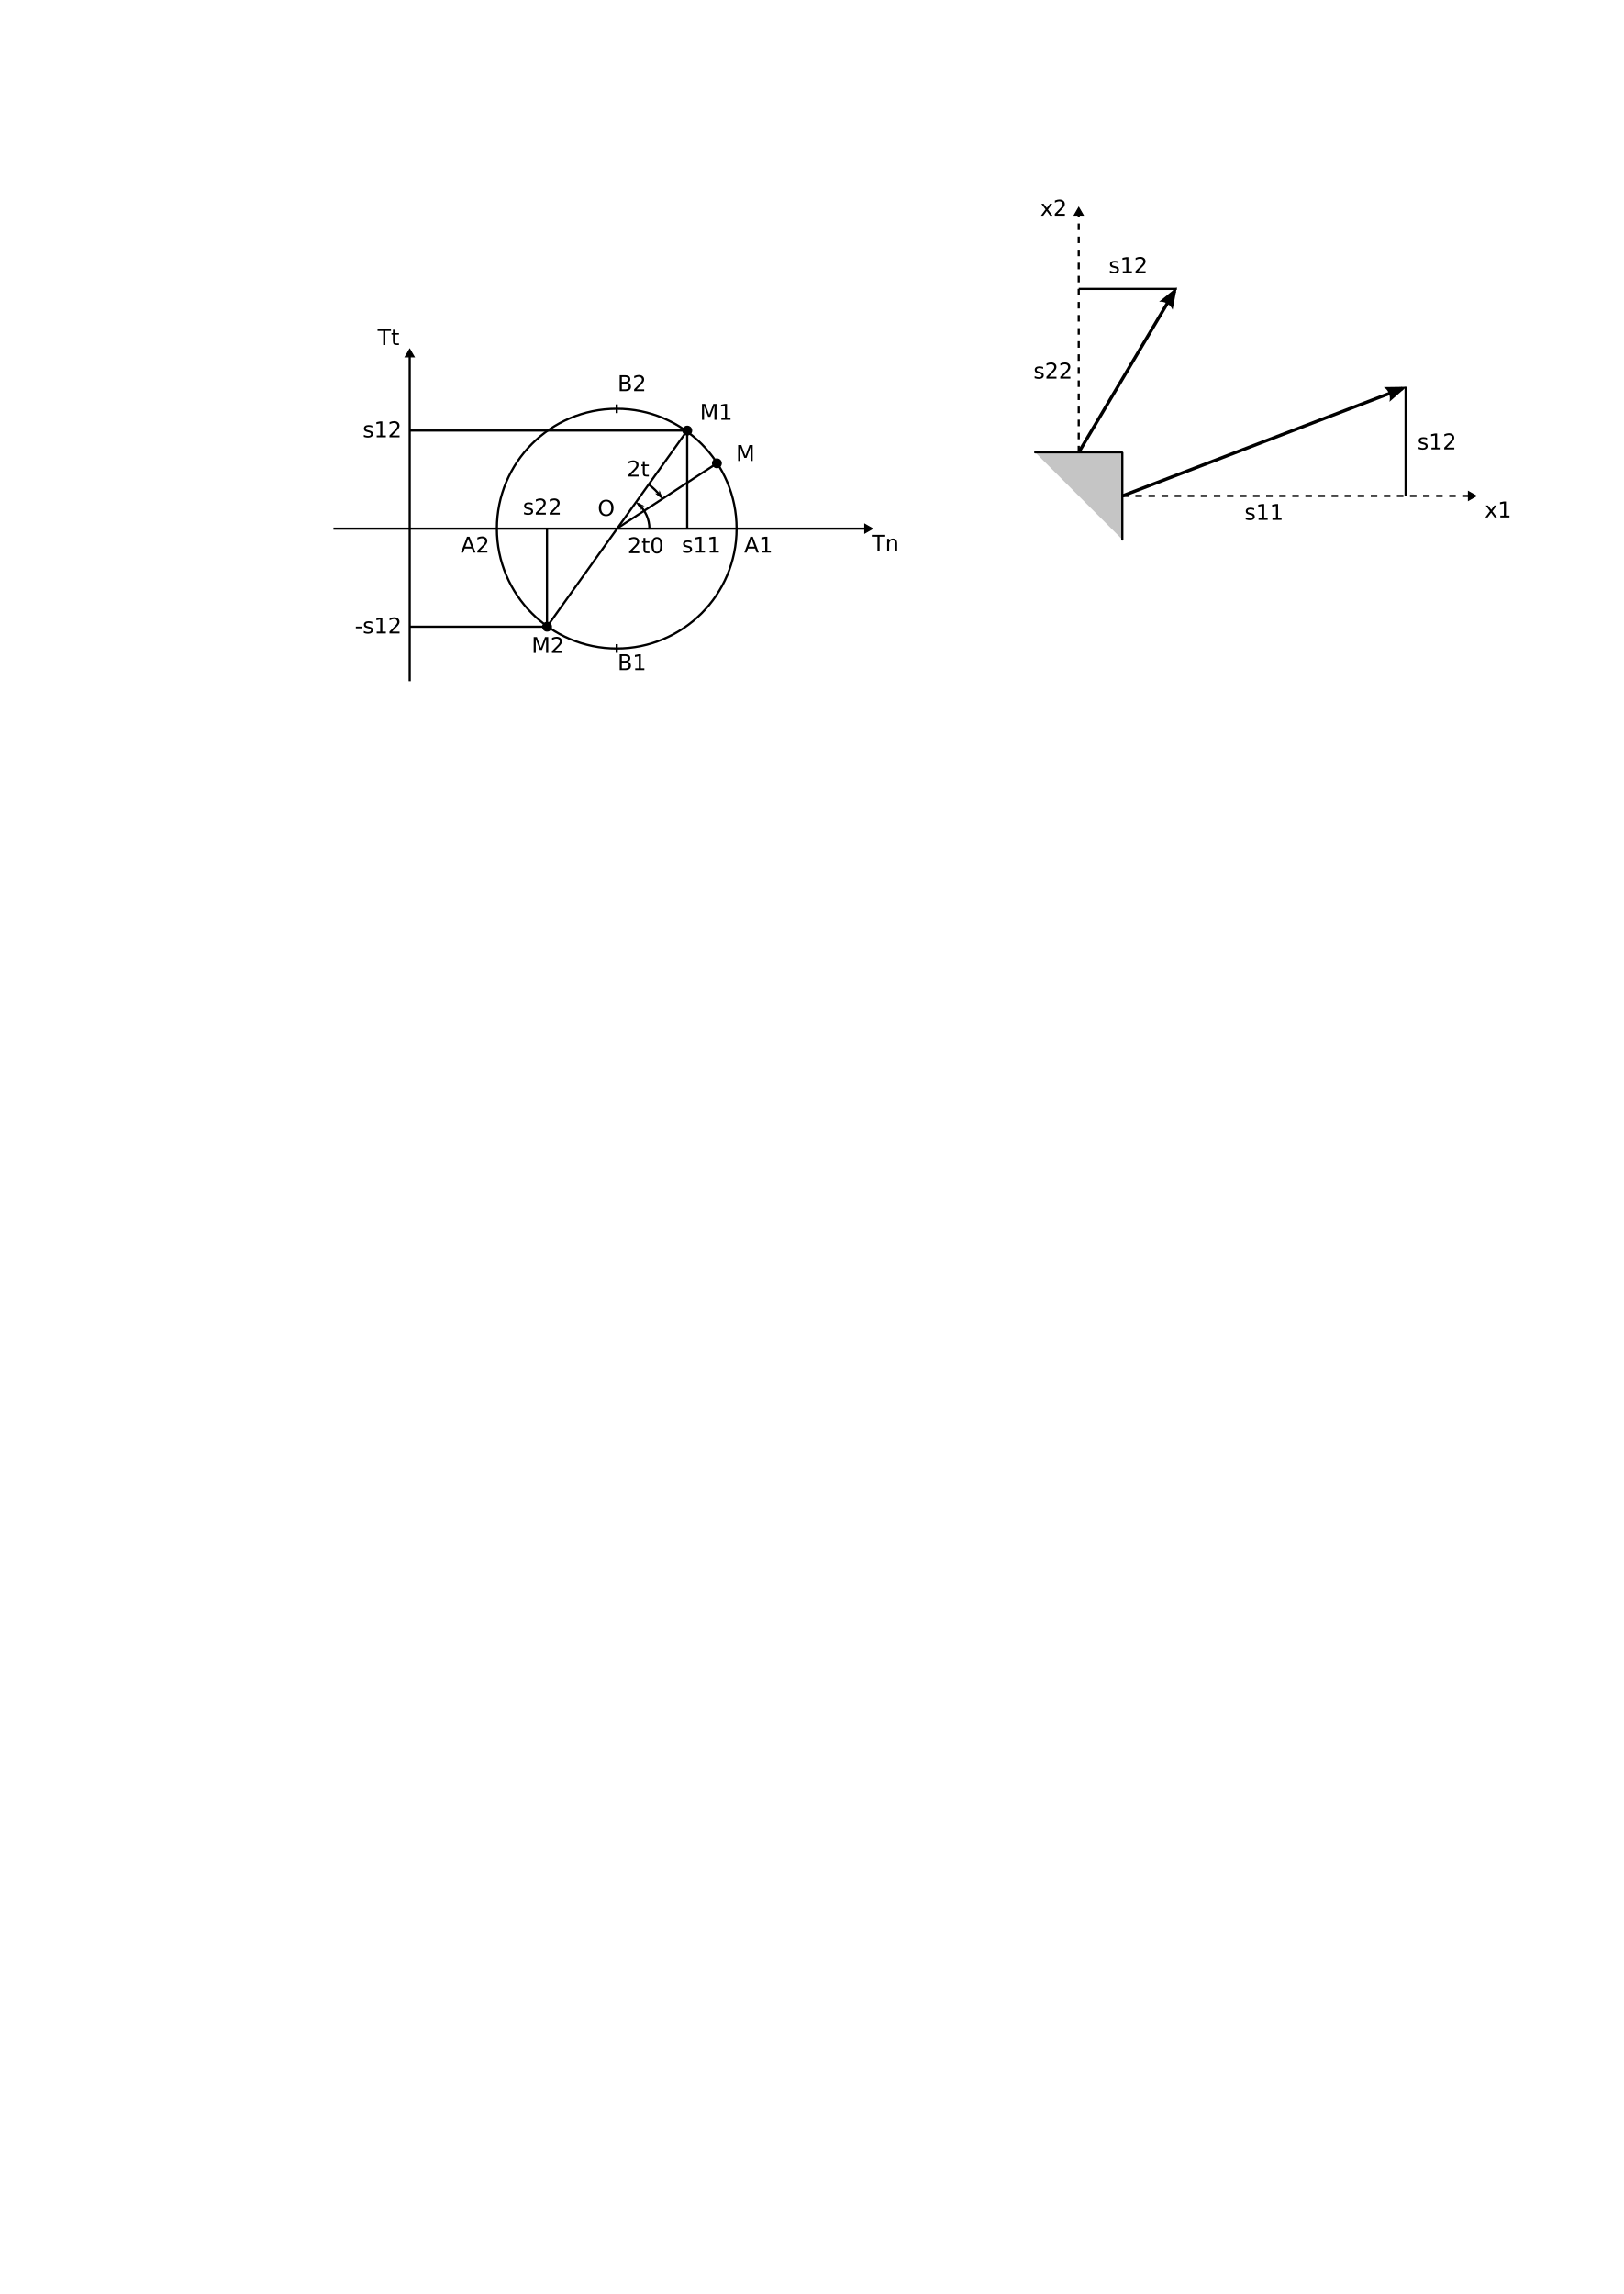
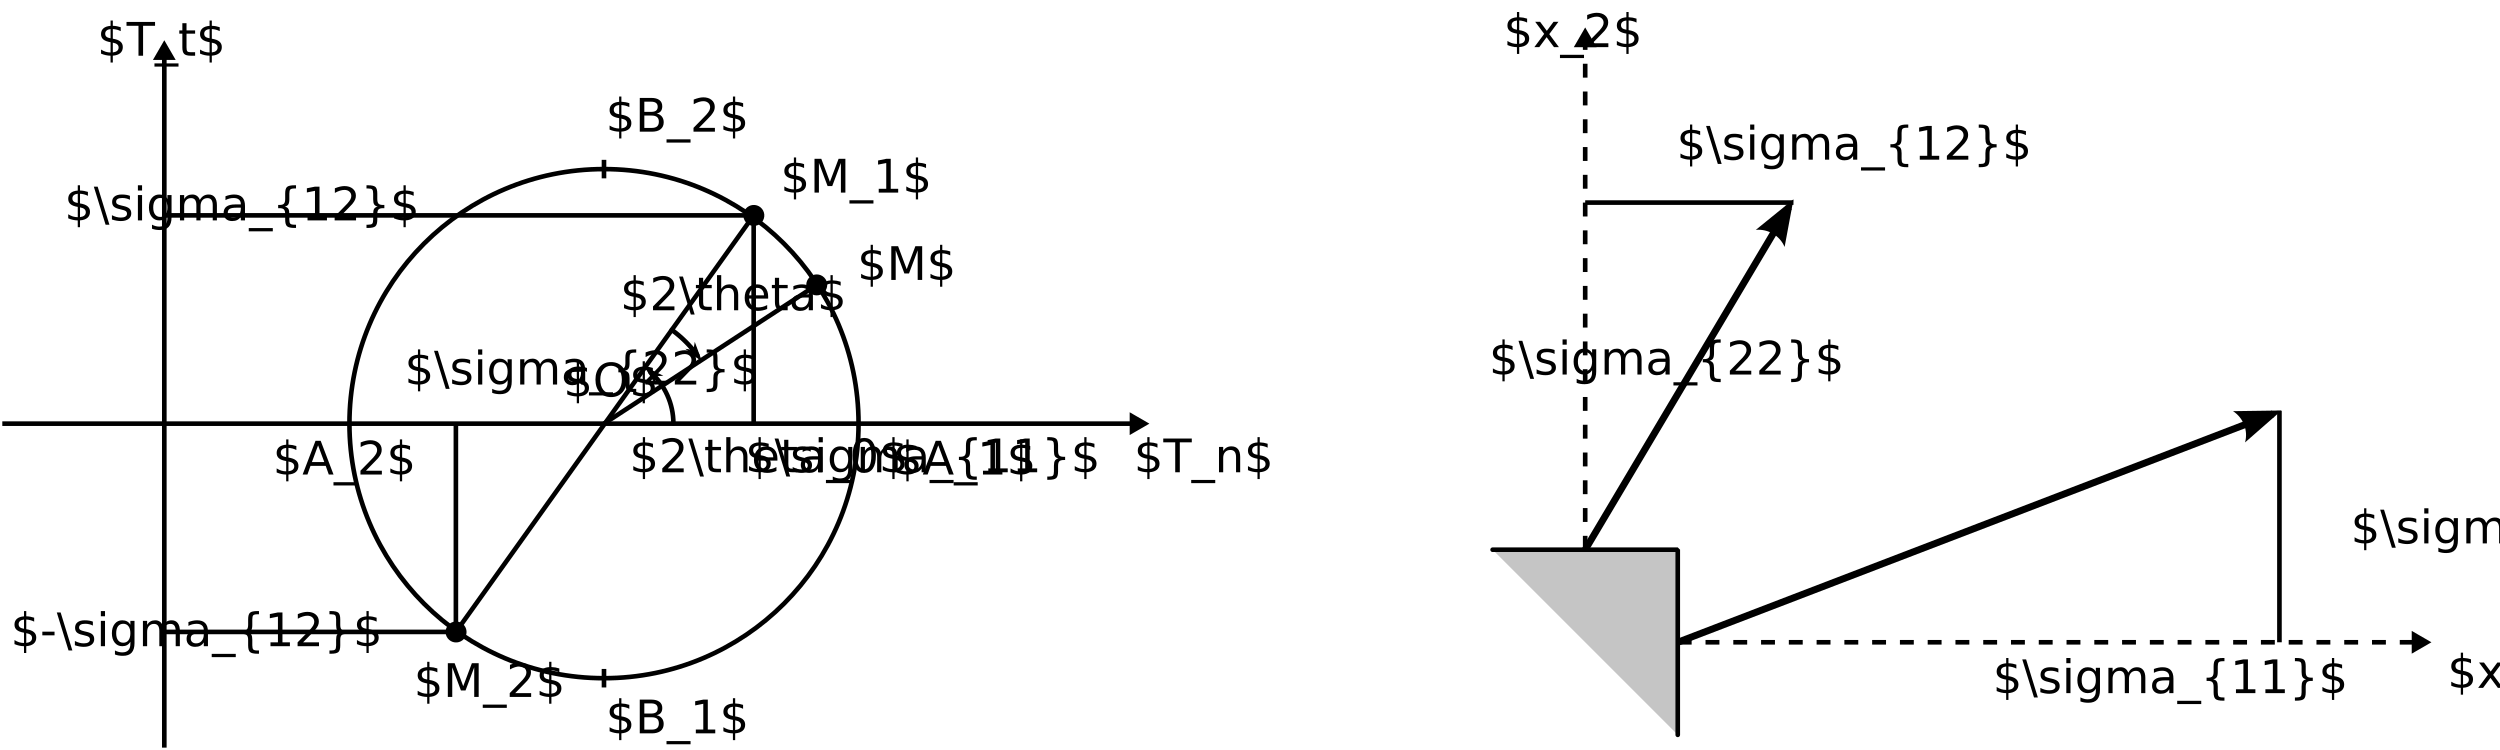
- <svg xmlns="http://www.w3.org/2000/svg" id="svg2" width="745.2" height="1052.55" xml:space="preserve">
+ <svg xmlns="http://www.w3.org/2000/svg" id="svg2" width="540.155" height="162.035" xml:space="preserve" version="1.1">
  <defs id="defs5">
-     <marker orient="auto" refY="0.0" refX="0.0" id="Arrow2Mend" style="overflow:visible;">
-       <path id="path3192" style="font-size:12.0;fill-rule:evenodd;stroke-width:0.625;stroke-linejoin:round;" d="M 8.719,4.034 L -2.207,0.016 L 8.719,-4.002 C 6.973,-1.63 6.983,1.616 8.719,4.034 z " transform="scale(0.6) rotate(180) translate(0,0)" />
+     <marker orient="auto" refY="0" refX="0" id="Arrow2Mend" style="overflow:visible">
+       <path id="path3192" style="font-size:12px;fill-rule:evenodd;stroke-width:0.625;stroke-linejoin:round" d="M 8.719,4.034 -2.207,0.016 8.719,-4.002 c -1.745,2.372 -1.735,5.617 -6e-7,8.035 z" transform="scale(-0.6,-0.6)" />
    </marker>
-     <marker orient="auto" refY="0.0" refX="0.0" id="Arrow1Sstart" style="overflow:visible">
-       <path id="path3177" d="M 0.0,0.0 L 5.0,-5.0 L -12.5,0.0 L 5.0,5.0 L 0.0,0.0 z " style="fill-rule:evenodd;stroke:#000000;stroke-width:1.0pt;marker-start:none" transform="scale(0.2) translate(6,0)" />
+     <marker orient="auto" refY="0" refX="0" id="Arrow1Sstart" style="overflow:visible">
+       <path id="path3177" d="M 0,0 5,-5 -12.5,0 5,5 0,0 z" style="fill-rule:evenodd;stroke:#000000;stroke-width:1pt;marker-start:none" transform="matrix(0.2,0,0,0.2,1.2,0)" />
    </marker>
-     <marker orient="auto" refY="0.0" refX="0.0" id="Arrow1Send" style="overflow:visible;">
-       <path id="path3180" d="M 0.0,0.0 L 5.0,-5.0 L -12.5,0.0 L 5.0,5.0 L 0.0,0.0 z " style="fill-rule:evenodd;stroke:#000000;stroke-width:1.0pt;marker-start:none;" transform="scale(0.2) rotate(180) translate(6,0)" />
+     <marker orient="auto" refY="0" refX="0" id="Arrow1Send" style="overflow:visible">
+       <path id="path3180" d="M 0,0 5,-5 -12.5,0 5,5 0,0 z" style="fill-rule:evenodd;stroke:#000000;stroke-width:1pt;marker-start:none" transform="matrix(-0.2,0,0,-0.2,-1.2,0)" />
    </marker>
-     <marker orient="auto" refY="0.0" refX="0.0" id="DotM" style="overflow:visible">
-       <path id="path3230" d="M -2.5,-1.0 C -2.5,1.76 -4.74,4.0 -7.5,4.0 C -10.26,4.0 -12.5,1.76 -12.5,-1.0 C -12.5,-3.76 -10.26,-6.0 -7.5,-6.0 C -4.74,-6.0 -2.5,-3.76 -2.5,-1.0 z " style="fill-rule:evenodd;stroke:#000000;stroke-width:1.0pt;marker-start:none;marker-end:none" transform="scale(0.4) translate(7.4, 1)" />
+     <marker orient="auto" refY="0" refX="0" id="DotM" style="overflow:visible">
+       <path id="path3230" d="m -2.5,-1 c 0,2.76 -2.24,5 -5,5 -2.76,0 -5,-2.24 -5,-5 0,-2.76 2.24,-5 5,-5 2.76,0 5,2.24 5,5 z" style="fill-rule:evenodd;stroke:#000000;stroke-width:1pt;marker-start:none;marker-end:none" transform="matrix(0.4,0,0,0.4,2.96,0.4)" />
    </marker>
-     <marker orient="auto" refY="0.0" refX="0.0" id="TriangleOutM" style="overflow:visible">
-       <path id="path3311" d="M 5.77,0.0 L -2.88,5.0 L -2.88,-5.0 L 5.77,0.0 z " style="fill-rule:evenodd;stroke:#000000;stroke-width:1.0pt;marker-start:none" transform="scale(0.4)" />
+     <marker orient="auto" refY="0" refX="0" id="TriangleOutM" style="overflow:visible">
+       <path id="path3311" d="m 5.77,0 -8.65,5 0,-10 8.65,5 z" style="fill-rule:evenodd;stroke:#000000;stroke-width:1pt;marker-start:none" transform="scale(0.4,0.4)" />
    </marker>
-     <marker orient="auto" refY="0.0" refX="0.0" id="TriangleInM" style="overflow:visible">
-       <path id="path3302" d="M 5.77,0.0 L -2.88,5.0 L -2.88,-5.0 L 5.77,0.0 z " style="fill-rule:evenodd;stroke:#000000;stroke-width:1.0pt;marker-start:none" transform="scale(-0.4)" />
+     <marker orient="auto" refY="0" refX="0" id="TriangleInM" style="overflow:visible">
+       <path id="path3302" d="m 5.77,0 -8.65,5 0,-10 8.65,5 z" style="fill-rule:evenodd;stroke:#000000;stroke-width:1pt;marker-start:none" transform="scale(-0.4,-0.4)" />
    </marker>
  </defs>
-   <g id="g11" transform="matrix(0.45,0,0,-0.45,0,1052.55)">
+   <g id="g11" transform="matrix(0.45,0,0,-0.45,-152.5,901.5348)">
    <g id="g10456" transform="translate(128.8889,-311.1111)">
-       <path id="path2390" d="M 288.889,1955.555 L 288.889,2288.889" style="fill:none;fill-rule:evenodd;stroke:#000000;stroke-width:2.222px;stroke-linecap:butt;stroke-linejoin:miter;marker-end:url(#TriangleOutM);stroke-opacity:1" />
-       <path id="path4463" d="M 211.111,2111.111 L 755.556,2111.111" style="fill:none;fill-rule:evenodd;stroke:#000000;stroke-width:2.222px;stroke-linecap:butt;stroke-linejoin:miter;marker-end:url(#TriangleOutM);stroke-opacity:1" />
-       <path transform="matrix(2.222222,0,0,-2.222222,-133.3333,2650.111)" d="M 340,242.55 A 55,55 0 1 1 230,242.55 A 55,55 0 1 1 340,242.55 z" id="path4988" style="fill:none;fill-opacity:1;stroke:#000000;stroke-width:1;stroke-linecap:round;stroke-miterlimit:4;stroke-dasharray:none;stroke-dashoffset:0;stroke-opacity:1" />
-       <path id="path4990" d="M 571.862,2111.111 L 571.862,2211.111 L 428.889,2011.111 L 428.889,2111.111" style="fill:none;fill-rule:evenodd;stroke:#000000;stroke-width:2.222px;stroke-linecap:butt;stroke-linejoin:round;marker-mid:url(#DotM);stroke-opacity:1" />
-       <path transform="matrix(2.222222,0,0,-2.222222,0,2339)" id="path4992" d="M 130,147.55 L 192.777,147.55" style="fill:none;fill-rule:evenodd;stroke:#000000;stroke-width:1px;stroke-linecap:butt;stroke-linejoin:miter;stroke-opacity:1" />
-       <path transform="matrix(2.222222,0,0,-2.222222,0,2339)" id="path4994" d="M 130,57.55 L 257.36,57.55" style="fill:none;fill-rule:evenodd;stroke:#000000;stroke-width:1px;stroke-linecap:butt;stroke-linejoin:miter;stroke-opacity:1" />
-       <path transform="matrix(2.222222,0,0,-2.222222,0,2339)" id="path4996" d="M 225,102.55 L 271,72.55" style="fill:none;fill-rule:evenodd;stroke:#000000;stroke-width:1px;stroke-linecap:butt;stroke-linejoin:miter;marker-end:url(#DotM);stroke-opacity:1" />
-       <path transform="matrix(2.222222,0,0,-2.222222,0,2339)" id="path6054" d="M 225,45.55 L 225,49.55" style="fill:none;fill-rule:evenodd;stroke:#000000;stroke-width:1px;stroke-linecap:butt;stroke-linejoin:miter;stroke-opacity:1" />
-       <path style="fill:none;fill-rule:evenodd;stroke:#000000;stroke-width:2.222px;stroke-linecap:butt;stroke-linejoin:miter;stroke-opacity:1" d="M 500,1993.336 L 500,1984.447" id="path6056" />
-       <text transform="matrix(2.222222,0,0,-2.222222,0,2339)" id="text6058" y="112.692" x="342.079" style="font-size:10px;font-style:normal;font-weight:normal;fill:#000000;fill-opacity:1;stroke:none;stroke-width:1px;stroke-linecap:butt;stroke-linejoin:miter;stroke-opacity:1;font-family:Bitstream Vera Sans" xml:space="preserve">
-         <tspan y="112.692" x="342.079" id="tspan6060">Tn</tspan>
+       <path id="path2390" d="m 288.889,1955.555 0,333.333" style="fill:none;stroke:#000000;stroke-width:2.222px;stroke-linecap:butt;stroke-linejoin:miter;stroke-opacity:1;marker-end:url(#TriangleOutM)" />
+       <path id="path4463" d="m 211.111,2111.111 544.444,0" style="fill:none;stroke:#000000;stroke-width:2.222px;stroke-linecap:butt;stroke-linejoin:miter;stroke-opacity:1;marker-end:url(#TriangleOutM)" />
+       <path transform="matrix(2.222222,0,0,-2.222222,-133.3333,2650.111)" d="m 340,242.55 c 0,30.376 -24.624,55 -55,55 -30.376,0 -55,-24.624 -55,-55 0,-30.376 24.624,-55 55,-55 30.376,0 55,24.624 55,55 z" id="path4988" style="fill:none;stroke:#000000;stroke-width:1;stroke-linecap:round;stroke-miterlimit:4;stroke-opacity:1;stroke-dasharray:none;stroke-dashoffset:0" />
+       <path id="path4990" d="m 571.862,2111.111 0,100 -142.974,-200 0,100" style="fill:none;stroke:#000000;stroke-width:2.222px;stroke-linecap:butt;stroke-linejoin:round;stroke-opacity:1;marker-mid:url(#DotM)" />
+       <path transform="matrix(2.222222,0,0,-2.222222,0,2339)" id="path4992" d="m 130,147.55 62.777,0" style="fill:none;stroke:#000000;stroke-width:1px;stroke-linecap:butt;stroke-linejoin:miter;stroke-opacity:1" />
+       <path transform="matrix(2.222222,0,0,-2.222222,0,2339)" id="path4994" d="m 130,57.55 127.36,0" style="fill:none;stroke:#000000;stroke-width:1px;stroke-linecap:butt;stroke-linejoin:miter;stroke-opacity:1" />
+       <path transform="matrix(2.222222,0,0,-2.222222,0,2339)" id="path4996" d="m 225,102.55 46,-30" style="fill:none;stroke:#000000;stroke-width:1px;stroke-linecap:butt;stroke-linejoin:miter;stroke-opacity:1;marker-end:url(#DotM)" />
+       <path transform="matrix(2.222222,0,0,-2.222222,0,2339)" id="path6054" d="m 225,45.55 0,4" style="fill:none;stroke:#000000;stroke-width:1px;stroke-linecap:butt;stroke-linejoin:miter;stroke-opacity:1" />
+       <path style="fill:none;stroke:#000000;stroke-width:2.222px;stroke-linecap:butt;stroke-linejoin:miter;stroke-opacity:1" d="m 500,1993.336 0,-8.889" id="path6056" />
+       <text transform="scale(1,-1)" id="text6058" y="-2087.777" x="754.444" style="font-size:22.222px;font-style:normal;font-weight:normal;fill:#000000;fill-opacity:1;stroke:none;font-family:Bitstream Vera Sans" xml:space="preserve">
+         <tspan y="-2087.777" x="754.444" id="tspan6060">$T_n$</tspan>
      </text>
-       <text transform="scale(1,-1)" id="text6062" y="-2298.322" x="256.151" style="font-size:22.222px;font-style:normal;font-weight:normal;fill:#000000;fill-opacity:1;stroke:none;stroke-width:1px;stroke-linecap:butt;stroke-linejoin:miter;stroke-opacity:1;font-family:Bitstream Vera Sans" xml:space="preserve">
-         <tspan y="-2298.322" x="256.151" id="tspan6064">Tt</tspan>
+       <text transform="scale(1,-1)" id="text6062" y="-2287.777" x="256.667" style="font-size:22.222px;font-style:normal;font-weight:normal;fill:#000000;fill-opacity:1;stroke:none;font-family:Bitstream Vera Sans" xml:space="preserve">
+         <tspan y="-2287.777" x="256.667" id="tspan6064">$T_t$</tspan>
      </text>
-       <text transform="scale(1,-1)" id="text6066" y="-2204.253" x="240.915" style="font-size:22.222px;font-style:normal;font-weight:normal;fill:#000000;fill-opacity:1;stroke:none;stroke-width:1px;stroke-linecap:butt;stroke-linejoin:miter;stroke-opacity:1;font-family:Bitstream Vera Sans" xml:space="preserve">
-         <tspan y="-2204.253" x="240.915" id="tspan6068">s12</tspan>
+       <text transform="scale(1,-1)" id="text6066" y="-2208.698" x="240.915" style="font-size:22.222px;font-style:normal;font-weight:normal;fill:#000000;fill-opacity:1;stroke:none;font-family:Bitstream Vera Sans" xml:space="preserve">
+         <tspan y="-2208.698" x="240.915" id="tspan6068">$\sigma_{12}$</tspan>
      </text>
-       <text xml:space="preserve" style="font-size:22.222px;font-style:normal;font-weight:normal;fill:#000000;fill-opacity:1;stroke:none;stroke-width:1px;stroke-linecap:butt;stroke-linejoin:miter;stroke-opacity:1;font-family:Bitstream Vera Sans" x="232.886" y="-2004.257" id="text6070" transform="scale(1,-1)">
-         <tspan id="tspan6072" x="232.886" y="-2004.257">-s12</tspan>
+       <text xml:space="preserve" style="font-size:22.222px;font-style:normal;font-weight:normal;fill:#000000;fill-opacity:1;stroke:none;font-family:Bitstream Vera Sans" x="215.108" y="-2004.257" id="text6070" transform="scale(1,-1)">
+         <tspan id="tspan6072" x="215.108" y="-2004.257">$-\sigma_{12}$</tspan>
      </text>
-       <text transform="matrix(2.222222,0,0,-2.222222,0,2339)" id="text6074" y="39.471" x="225.383" style="font-size:10px;font-style:normal;font-weight:normal;fill:#000000;fill-opacity:1;stroke:none;stroke-width:1px;stroke-linecap:butt;stroke-linejoin:miter;stroke-opacity:1;font-family:Bitstream Vera Sans" xml:space="preserve">
-         <tspan y="39.471" x="225.383" id="tspan6076">B2</tspan>
+       <text transform="matrix(2.222222,0,0,-2.222222,0,2339)" id="text6074" y="39.471" x="225.383" style="font-size:10px;font-style:normal;font-weight:normal;fill:#000000;fill-opacity:1;stroke:none;font-family:Bitstream Vera Sans" xml:space="preserve">
+         <tspan y="39.471" x="225.383" id="tspan6076">$B_2$</tspan>
      </text>
-       <text xml:space="preserve" style="font-size:22.222px;font-style:normal;font-weight:normal;fill:#000000;fill-opacity:1;stroke:none;stroke-width:1px;stroke-linecap:butt;stroke-linejoin:miter;stroke-opacity:1;font-family:Bitstream Vera Sans" x="500.851" y="-1966.848" id="text6078" transform="scale(1,-1)">
-         <tspan id="tspan6080" x="500.851" y="-1966.848">B1</tspan>
+       <text xml:space="preserve" style="font-size:22.222px;font-style:normal;font-weight:normal;fill:#000000;fill-opacity:1;stroke:none;font-family:Bitstream Vera Sans" x="500.851" y="-1962.403" id="text6078" transform="scale(1,-1)">
+         <tspan id="tspan6080" x="500.851" y="-1962.403">$B_1$</tspan>
      </text>
-       <text transform="scale(1,-1)" id="text6082" y="-2086.672" x="629.882" style="font-size:22.222px;font-style:normal;font-weight:normal;fill:#000000;fill-opacity:1;stroke:none;stroke-width:1px;stroke-linecap:butt;stroke-linejoin:miter;stroke-opacity:1;font-family:Bitstream Vera Sans" xml:space="preserve">
-         <tspan y="-2086.672" x="629.882" id="tspan6084">A1</tspan>
+       <text transform="scale(1,-1)" id="text6082" y="-2086.672" x="638.771" style="font-size:22.222px;font-style:normal;font-weight:normal;fill:#000000;fill-opacity:1;stroke:none;font-family:Bitstream Vera Sans" xml:space="preserve">
+         <tspan y="-2086.672" x="638.771" id="tspan3365">$A_1$</tspan>
      </text>
-       <text xml:space="preserve" style="font-size:22.222px;font-style:normal;font-weight:normal;fill:#000000;fill-opacity:1;stroke:none;stroke-width:1px;stroke-linecap:butt;stroke-linejoin:miter;stroke-opacity:1;font-family:Bitstream Vera Sans" x="340.993" y="-2086.672" id="text6086" transform="scale(1,-1)">
-         <tspan id="tspan6088" x="340.993" y="-2086.672">A2</tspan>
+       <text xml:space="preserve" style="font-size:22.222px;font-style:normal;font-weight:normal;fill:#000000;fill-opacity:1;stroke:none;font-family:Bitstream Vera Sans" x="340.993" y="-2086.672" id="text6086" transform="scale(1,-1)">
+         <tspan id="tspan6088" x="340.993" y="-2086.672">$A_2$</tspan>
      </text>
-       <text transform="matrix(2.222222,0,0,-2.222222,0,2339)" id="text6090" y="71.505" x="279.727" style="font-size:10px;font-style:normal;font-weight:normal;fill:#000000;fill-opacity:1;stroke:none;stroke-width:1px;stroke-linecap:butt;stroke-linejoin:miter;stroke-opacity:1;font-family:Bitstream Vera Sans" xml:space="preserve">
-         <tspan y="71.505" x="279.727" id="tspan6092">M</tspan>
+       <text transform="matrix(2.222222,0,0,-2.222222,0,2339)" id="text6090" y="71.505" x="279.727" style="font-size:10px;font-style:normal;font-weight:normal;fill:#000000;fill-opacity:1;stroke:none;font-family:Bitstream Vera Sans" xml:space="preserve">
+         <tspan y="71.505" x="279.727" id="tspan6092">$M$</tspan>
      </text>
-       <text transform="matrix(2.222222,0,0,-2.222222,0,2339)" id="text6094" y="52.628" x="263.138" style="font-size:10px;font-style:normal;font-weight:normal;fill:#000000;fill-opacity:1;stroke:none;stroke-width:1px;stroke-linecap:butt;stroke-linejoin:miter;stroke-opacity:1;font-family:Bitstream Vera Sans" xml:space="preserve">
-         <tspan y="52.628" x="263.138" id="tspan6096">M1</tspan>
+       <text transform="matrix(2.222222,0,0,-2.222222,0,2339)" id="text6094" y="52.628" x="263.138" style="font-size:10px;font-style:normal;font-weight:normal;fill:#000000;fill-opacity:1;stroke:none;font-family:Bitstream Vera Sans" xml:space="preserve">
+         <tspan y="52.628" x="263.138" id="tspan6096">$M_1$</tspan>
      </text>
-       <text transform="matrix(2.222222,0,0,-2.222222,0,2339)" id="text6098" y="159.599" x="185.912" style="font-size:10px;font-style:normal;font-weight:normal;fill:#000000;fill-opacity:1;stroke:none;stroke-width:1px;stroke-linecap:butt;stroke-linejoin:miter;stroke-opacity:1;font-family:Bitstream Vera Sans" xml:space="preserve">
-         <tspan y="159.599" x="185.912" id="tspan6100">M2</tspan>
+       <text transform="scale(1,-1)" id="text6098" y="-1979.892" x="408.694" style="font-size:22.222px;font-style:normal;font-weight:normal;fill:#000000;fill-opacity:1;stroke:none;font-family:Bitstream Vera Sans" xml:space="preserve">
+         <tspan y="-1979.892" x="408.694" id="tspan6100">$M_2$</tspan>
      </text>
-       <text transform="scale(1,-1)" id="text6102" y="-2125.439" x="404.259" style="font-size:22.222px;font-style:normal;font-weight:normal;fill:#000000;fill-opacity:1;stroke:none;stroke-width:1px;stroke-linecap:butt;stroke-linejoin:miter;stroke-opacity:1;font-family:Bitstream Vera Sans" xml:space="preserve">
-         <tspan y="-2125.439" x="404.259" id="tspan6104">s22</tspan>
+       <text transform="scale(1,-1)" id="text6102" y="-2129.883" x="404.259" style="font-size:22.222px;font-style:normal;font-weight:normal;fill:#000000;fill-opacity:1;stroke:none;font-family:Bitstream Vera Sans" xml:space="preserve">
+         <tspan y="-2129.883" x="404.259" id="tspan6104">$\sigma_{22}$</tspan>
      </text>
-       <text transform="scale(1,-1)" id="text6106" y="-2086.672" x="566.322" style="font-size:22.222px;font-style:normal;font-weight:normal;fill:#000000;fill-opacity:1;stroke:none;stroke-width:1px;stroke-linecap:butt;stroke-linejoin:miter;stroke-opacity:1;font-family:Bitstream Vera Sans" xml:space="preserve">
-         <tspan y="-2086.672" x="566.322" id="tspan6108">s11</tspan>
+       <text transform="scale(1,-1)" id="text6106" y="-2087.777" x="567.778" style="font-size:22.222px;font-style:normal;font-weight:normal;fill:#000000;fill-opacity:1;stroke:none;font-family:Bitstream Vera Sans" xml:space="preserve">
+         <tspan y="-2087.777" x="567.778" id="tspan6108">$\sigma_{11}$</tspan>
      </text>
-       <text transform="matrix(2.222222,0,0,-2.222222,0,2339)" id="text6110" y="96.674" x="216.23" style="font-size:10px;font-style:normal;font-weight:normal;fill:#000000;fill-opacity:1;stroke:none;stroke-width:1px;stroke-linecap:butt;stroke-linejoin:miter;stroke-opacity:1;font-family:Bitstream Vera Sans" xml:space="preserve">
-         <tspan y="96.674" x="216.23" id="tspan6112">O</tspan>
+       <text transform="matrix(2.222222,0,0,-2.222222,0,2339)" id="text6110" y="96.674" x="216.23" style="font-size:10px;font-style:normal;font-weight:normal;fill:#000000;fill-opacity:1;stroke:none;font-family:Bitstream Vera Sans" xml:space="preserve">
+         <tspan y="96.674" x="216.23" id="tspan6112">$O$</tspan>
      </text>
-       <path transform="matrix(2.222222,0,0,-2.222222,0,2339)" d="M 235.004,91.373 A 15,15 0 0 1 240,102.475" id="path6114" style="fill:none;fill-opacity:1;stroke:#000000;stroke-width:1;stroke-linecap:round;stroke-linejoin:bevel;marker-start:url(#Arrow1Sstart);marker-end:none;stroke-miterlimit:4;stroke-dasharray:none;stroke-dashoffset:0;stroke-opacity:1" />
-       <path style="fill:none;fill-opacity:1;stroke:#000000;stroke-width:1;stroke-linecap:round;stroke-linejoin:bevel;marker-start:none;marker-end:url(#Arrow1Send);stroke-miterlimit:4;stroke-dasharray:none;stroke-dashoffset:0;stroke-opacity:1" id="path7731" d="M 239.65,82.293 A 25,25 0 0 1 245.158,87.763" transform="matrix(2.222222,0,0,-2.222222,0,2339)" />
-       <text transform="scale(1,-1)" id="text10448" y="-2086.042" x="511.03" style="font-size:22.222px;font-style:normal;font-weight:normal;fill:#000000;fill-opacity:1;stroke:none;stroke-width:1px;stroke-linecap:butt;stroke-linejoin:miter;stroke-opacity:1;font-family:Bitstream Vera Sans" xml:space="preserve">
-         <tspan y="-2086.042" x="511.03" id="tspan10450">2t0</tspan>
+       <path transform="matrix(2.222222,0,0,-2.222222,0,2339)" d="m 235.004,91.373 c 3.16,2.828 4.974,6.861 4.996,11.102" id="path6114" style="fill:none;stroke:#000000;stroke-width:1;stroke-linecap:round;stroke-linejoin:bevel;stroke-miterlimit:4;stroke-opacity:1;stroke-dasharray:none;stroke-dashoffset:0;marker-start:url(#Arrow1Sstart);marker-end:none" />
+       <path style="fill:none;stroke:#000000;stroke-width:1;stroke-linecap:round;stroke-linejoin:bevel;stroke-miterlimit:4;stroke-opacity:1;stroke-dasharray:none;stroke-dashoffset:0;marker-start:none;marker-end:url(#Arrow1Send)" id="path7731" d="m 239.65,82.293 c 2.109,1.526 3.968,3.371 5.508,5.47" transform="matrix(2.222222,0,0,-2.222222,0,2339)" />
+       <text transform="scale(1,-1)" id="text10448" y="-2087.777" x="512.222" style="font-size:22.222px;font-style:normal;font-weight:normal;fill:#000000;fill-opacity:1;stroke:none;font-family:Bitstream Vera Sans" xml:space="preserve">
+         <tspan y="-2087.777" x="512.222" id="tspan10450">$2\theta_0$</tspan>
      </text>
-       <text transform="scale(1,-1)" id="text10452" y="-2164.215" x="510.39" style="font-size:22.222px;font-style:normal;font-weight:normal;fill:#000000;fill-opacity:1;stroke:none;stroke-width:1px;stroke-linecap:butt;stroke-linejoin:miter;stroke-opacity:1;font-family:Bitstream Vera Sans" xml:space="preserve">
-         <tspan y="-2164.215" x="510.39" id="tspan10454">2t</tspan>
+       <text transform="scale(1,-1)" id="text10452" y="-2165.555" x="507.778" style="font-size:22.222px;font-style:normal;font-weight:normal;fill:#000000;fill-opacity:1;stroke:none;font-family:Bitstream Vera Sans" xml:space="preserve">
+         <tspan y="-2165.555" x="507.778" id="tspan10454">$2\theta$</tspan>
      </text>
    </g>
-     <path transform="scale(1,-1)" style="fill:#c5c5c5;fill-opacity:1;stroke:#000000;stroke-width:2.222;stroke-linecap:round;stroke-linejoin:bevel;stroke-miterlimit:4;stroke-dashoffset:0;stroke-opacity:1" d="M 1055.555,-1877.778 L 1144.444,-1877.778 L 1144.444,-1788.889" id="rect10501" />
-     <path style="fill:none;fill-rule:evenodd;stroke:#000000;stroke-width:1;stroke-linecap:butt;stroke-linejoin:miter;stroke-opacity:1;marker-end:url(#TriangleOutM);stroke-miterlimit:4;stroke-dasharray:3,3;stroke-dashoffset:0" d="M 495,207.55 L 495,97.55" id="path10504" transform="matrix(2.222222,0,0,-2.222222,0,2339)" />
-     <path style="fill:none;fill-rule:evenodd;stroke:#000000;stroke-width:1;stroke-linecap:butt;stroke-linejoin:miter;stroke-opacity:1;stroke-miterlimit:4;stroke-dasharray:3, 3;stroke-dashoffset:0;marker-end:url(#TriangleOutM)" d="M 515,227.55 L 675,227.55" id="path11045" transform="matrix(2.222222,0,0,-2.222222,0,2339)" />
-     <path style="fill:none;fill-rule:evenodd;stroke:#000000;stroke-width:1.5;stroke-linecap:butt;stroke-linejoin:miter;stroke-opacity:1;stroke-miterlimit:4;stroke-dasharray:none;marker-end:url(#Arrow2Mend)" d="M 495,207.55 L 539,133.55" id="path11586" transform="matrix(2.222222,0,0,-2.222222,0,2339)" />
-     <path style="fill:none;fill-rule:evenodd;stroke:#000000;stroke-width:1.5;stroke-linecap:butt;stroke-linejoin:miter;stroke-opacity:1;stroke-miterlimit:4;stroke-dasharray:none;marker-end:url(#Arrow2Mend)" d="M 515,227.55 L 643.607,178.193" id="path12135" transform="matrix(2.222222,0,0,-2.222222,0,2339)" />
-     <path style="fill:none;fill-rule:evenodd;stroke:#000000;stroke-width:1px;stroke-linecap:butt;stroke-linejoin:miter;stroke-opacity:1" d="M 495,132.55 L 540,132.55" id="path12682" transform="matrix(2.222222,0,0,-2.222222,0,2339)" />
-     <path style="fill:none;fill-rule:evenodd;stroke:#000000;stroke-width:1px;stroke-linecap:butt;stroke-linejoin:miter;stroke-opacity:1" d="M 645,227.55 L 645,177.55" id="path12684" transform="matrix(2.222222,0,0,-2.222222,0,2339)" />
-     <text xml:space="preserve" style="font-size:22.222px;font-style:normal;font-weight:normal;fill:#000000;fill-opacity:1;stroke:none;stroke-width:1px;stroke-linecap:butt;stroke-linejoin:miter;stroke-opacity:1;font-family:Bitstream Vera Sans" x="1060.818" y="-2119.083" id="text12686" transform="scale(1,-1)">
-       <tspan id="tspan12688" x="1060.818" y="-2119.083">x2</tspan>
-     </text>
-     <text xml:space="preserve" style="font-size:10px;font-style:normal;font-weight:normal;fill:#000000;fill-opacity:1;stroke:none;stroke-width:1px;stroke-linecap:butt;stroke-linejoin:miter;stroke-opacity:1;font-family:Bitstream Vera Sans" x="681.297" y="237.396" id="text12690" transform="matrix(2.222222,0,0,-2.222222,0,2339)">
-       <tspan id="tspan12692" x="681.297" y="237.396">x1</tspan>
-     </text>
-     <text xml:space="preserve" style="font-size:22.222px;font-style:normal;font-weight:normal;fill:#000000;fill-opacity:1;stroke:none;stroke-width:1px;stroke-linecap:butt;stroke-linejoin:miter;stroke-opacity:1;font-family:Bitstream Vera Sans" x="1445.35" y="-1880.8" id="text12694" transform="scale(1,-1)">
-       <tspan id="tspan12696" x="1445.35" y="-1880.8">s12</tspan>
-     </text>
-     <text xml:space="preserve" style="font-size:22.222px;font-style:normal;font-weight:normal;fill:#000000;fill-opacity:1;stroke:none;stroke-width:1px;stroke-linecap:butt;stroke-linejoin:miter;stroke-opacity:1;font-family:Bitstream Vera Sans" x="1269.047" y="-1808.911" id="text12698" transform="scale(1,-1)">
-       <tspan id="tspan12700" x="1269.047" y="-1808.911">s11</tspan>
-     </text>
-     <text xml:space="preserve" style="font-size:22.222px;font-style:normal;font-weight:normal;fill:#000000;fill-opacity:1;stroke:none;stroke-width:1px;stroke-linecap:butt;stroke-linejoin:miter;stroke-opacity:1;font-family:Bitstream Vera Sans" x="1130.572" y="-2060.608" id="text12702" transform="scale(1,-1)">
-       <tspan id="tspan12704" x="1130.572" y="-2060.608">s12</tspan>
-     </text>
-     <text xml:space="preserve" style="font-size:22.222px;font-style:normal;font-weight:normal;fill:#000000;fill-opacity:1;stroke:none;stroke-width:1px;stroke-linecap:butt;stroke-linejoin:miter;stroke-opacity:1;font-family:Bitstream Vera Sans" x="1053.84" y="-1952.983" id="text12706" transform="scale(1,-1)">
-       <tspan id="tspan12708" x="1053.84" y="-1952.983">s22</tspan>
-     </text>
+     <g id="g3059" transform="translate(0,-138.3052)">
+       <path id="rect10501" d="m 1055.555,-1877.778 88.889,0 0,88.889" style="fill:#c5c5c5;fill-opacity:1;stroke:#000000;stroke-width:2.222;stroke-linecap:round;stroke-linejoin:bevel;stroke-miterlimit:4;stroke-opacity:1;stroke-dashoffset:0" transform="scale(1,-1)" />
+       <path transform="matrix(2.222222,0,0,-2.222222,0,2339)" id="path10504" d="M 495,207.55 495,97.55" style="fill:none;stroke:#000000;stroke-width:1;stroke-linecap:butt;stroke-linejoin:miter;stroke-miterlimit:4;stroke-opacity:1;stroke-dasharray:3, 3;stroke-dashoffset:0;marker-end:url(#TriangleOutM)" />
+       <path transform="matrix(2.222222,0,0,-2.222222,0,2339)" id="path11045" d="m 515,227.55 160,0" style="fill:none;stroke:#000000;stroke-width:1;stroke-linecap:butt;stroke-linejoin:miter;stroke-miterlimit:4;stroke-opacity:1;stroke-dasharray:3, 3;stroke-dashoffset:0;marker-end:url(#TriangleOutM)" />
+       <path transform="matrix(2.222222,0,0,-2.222222,0,2339)" id="path11586" d="m 495,207.55 44,-74" style="fill:none;stroke:#000000;stroke-width:1.5;stroke-linecap:butt;stroke-linejoin:miter;stroke-miterlimit:4;stroke-opacity:1;stroke-dasharray:none;marker-end:url(#Arrow2Mend)" />
+       <path transform="matrix(2.222222,0,0,-2.222222,0,2339)" id="path12135" d="M 515,227.55 643.607,178.193" style="fill:none;stroke:#000000;stroke-width:1.5;stroke-linecap:butt;stroke-linejoin:miter;stroke-miterlimit:4;stroke-opacity:1;stroke-dasharray:none;marker-end:url(#Arrow2Mend)" />
+       <path transform="matrix(2.222222,0,0,-2.222222,0,2339)" id="path12682" d="m 495,132.55 45,0" style="fill:none;stroke:#000000;stroke-width:1px;stroke-linecap:butt;stroke-linejoin:miter;stroke-opacity:1" />
+       <path transform="matrix(2.222222,0,0,-2.222222,0,2339)" id="path12684" d="m 645,227.55 0,-50" style="fill:none;stroke:#000000;stroke-width:1px;stroke-linecap:butt;stroke-linejoin:miter;stroke-opacity:1" />
+       <text transform="scale(1,-1)" id="text12686" y="-2119.083" x="1060.818" style="font-size:22.222px;font-style:normal;font-weight:normal;fill:#000000;fill-opacity:1;stroke:none;font-family:Bitstream Vera Sans" xml:space="preserve">
+         <tspan y="-2119.083" x="1060.818" id="tspan12688">$x_2$</tspan>
+       </text>
+       <text transform="matrix(2.222222,0,0,-2.222222,0,2339)" id="text12690" y="237.396" x="681.297" style="font-size:10px;font-style:normal;font-weight:normal;fill:#000000;fill-opacity:1;stroke:none;font-family:Bitstream Vera Sans" xml:space="preserve">
+         <tspan y="237.396" x="681.297" id="tspan12692">$x_1$</tspan>
+       </text>
+       <text transform="scale(1,-1)" id="text12694" y="-1880.8" x="1467.572" style="font-size:22.222px;font-style:normal;font-weight:normal;fill:#000000;fill-opacity:1;stroke:none;font-family:Bitstream Vera Sans" xml:space="preserve">
+         <tspan y="-1880.8" x="1467.572" id="tspan12696">$\sigma_{12}$</tspan>
+       </text>
+       <text transform="scale(1,-1)" id="text12698" y="-1808.911" x="1295.714" style="font-size:22.222px;font-style:normal;font-weight:normal;fill:#000000;fill-opacity:1;stroke:none;font-family:Bitstream Vera Sans" xml:space="preserve">
+         <tspan y="-1808.911" x="1295.714" id="tspan12700">$\sigma_{11}$</tspan>
+       </text>
+       <text transform="scale(1,-1)" id="text12702" y="-2065.052" x="1143.905" style="font-size:22.222px;font-style:normal;font-weight:normal;fill:#000000;fill-opacity:1;stroke:none;font-family:Bitstream Vera Sans" xml:space="preserve">
+         <tspan y="-2065.052" x="1143.905" id="tspan12704">$\sigma_{12}$</tspan>
+       </text>
+       <text transform="scale(1,-1)" id="text12706" y="-1961.872" x="1053.84" style="font-size:22.222px;font-style:normal;font-weight:normal;fill:#000000;fill-opacity:1;stroke:none;font-family:Bitstream Vera Sans" xml:space="preserve">
+         <tspan y="-1961.872" x="1053.84" id="tspan12708">$\sigma_{22}$</tspan>
+       </text>
+     </g>
  </g>
</svg>
